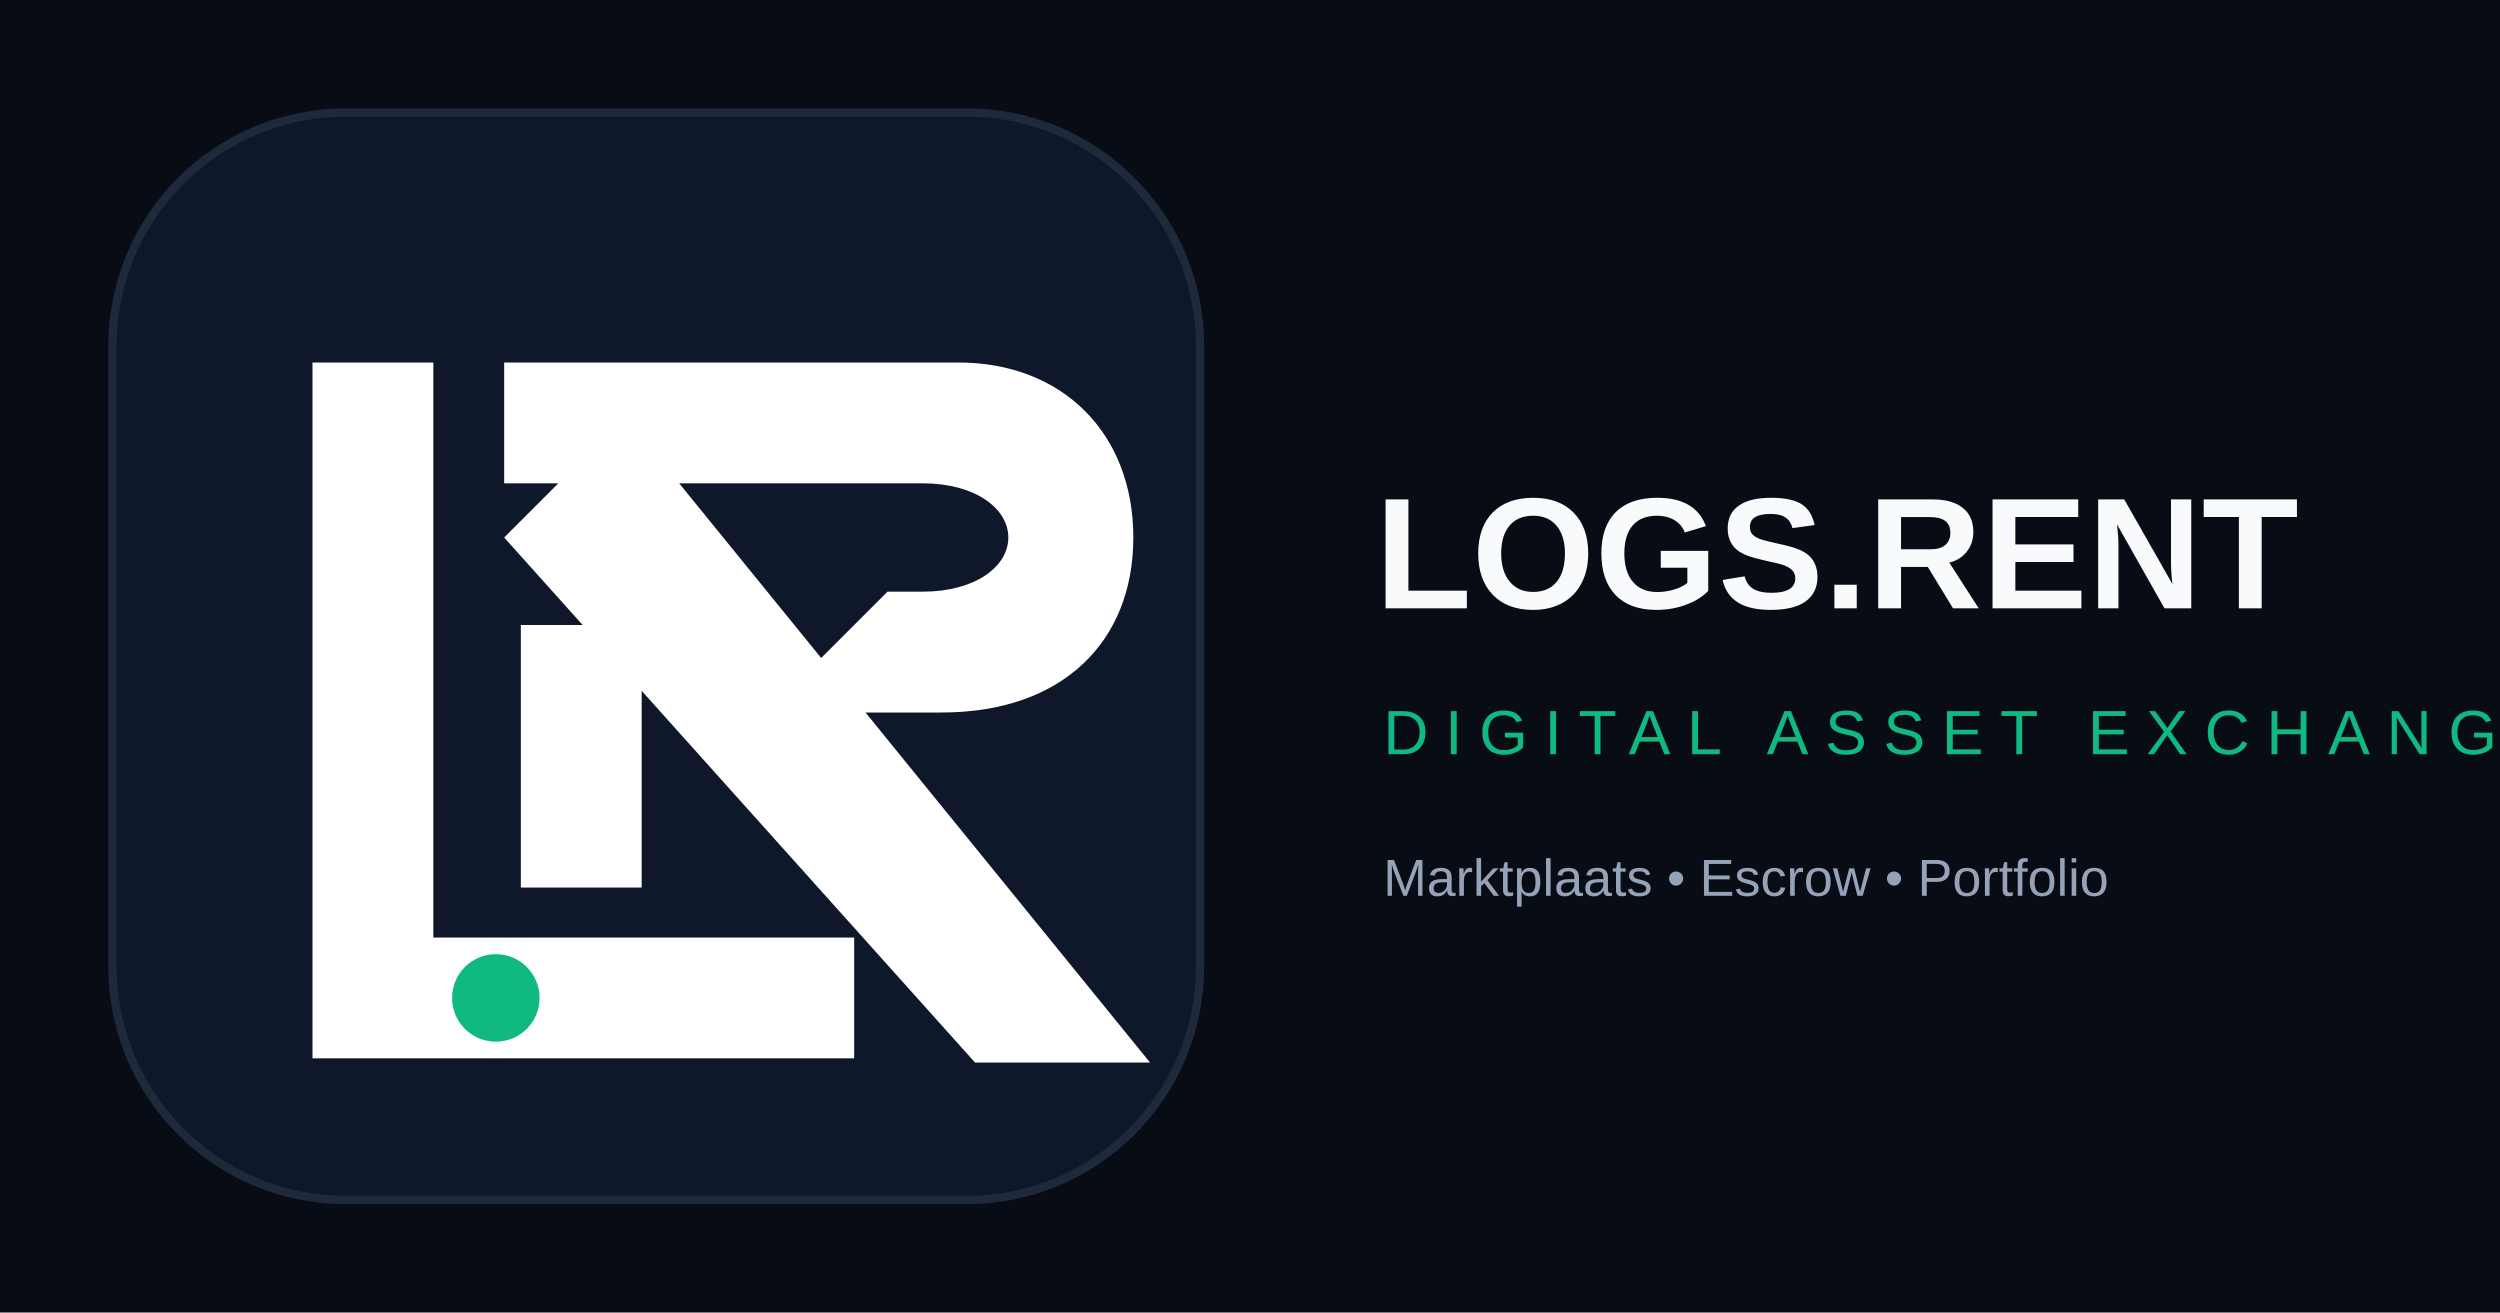
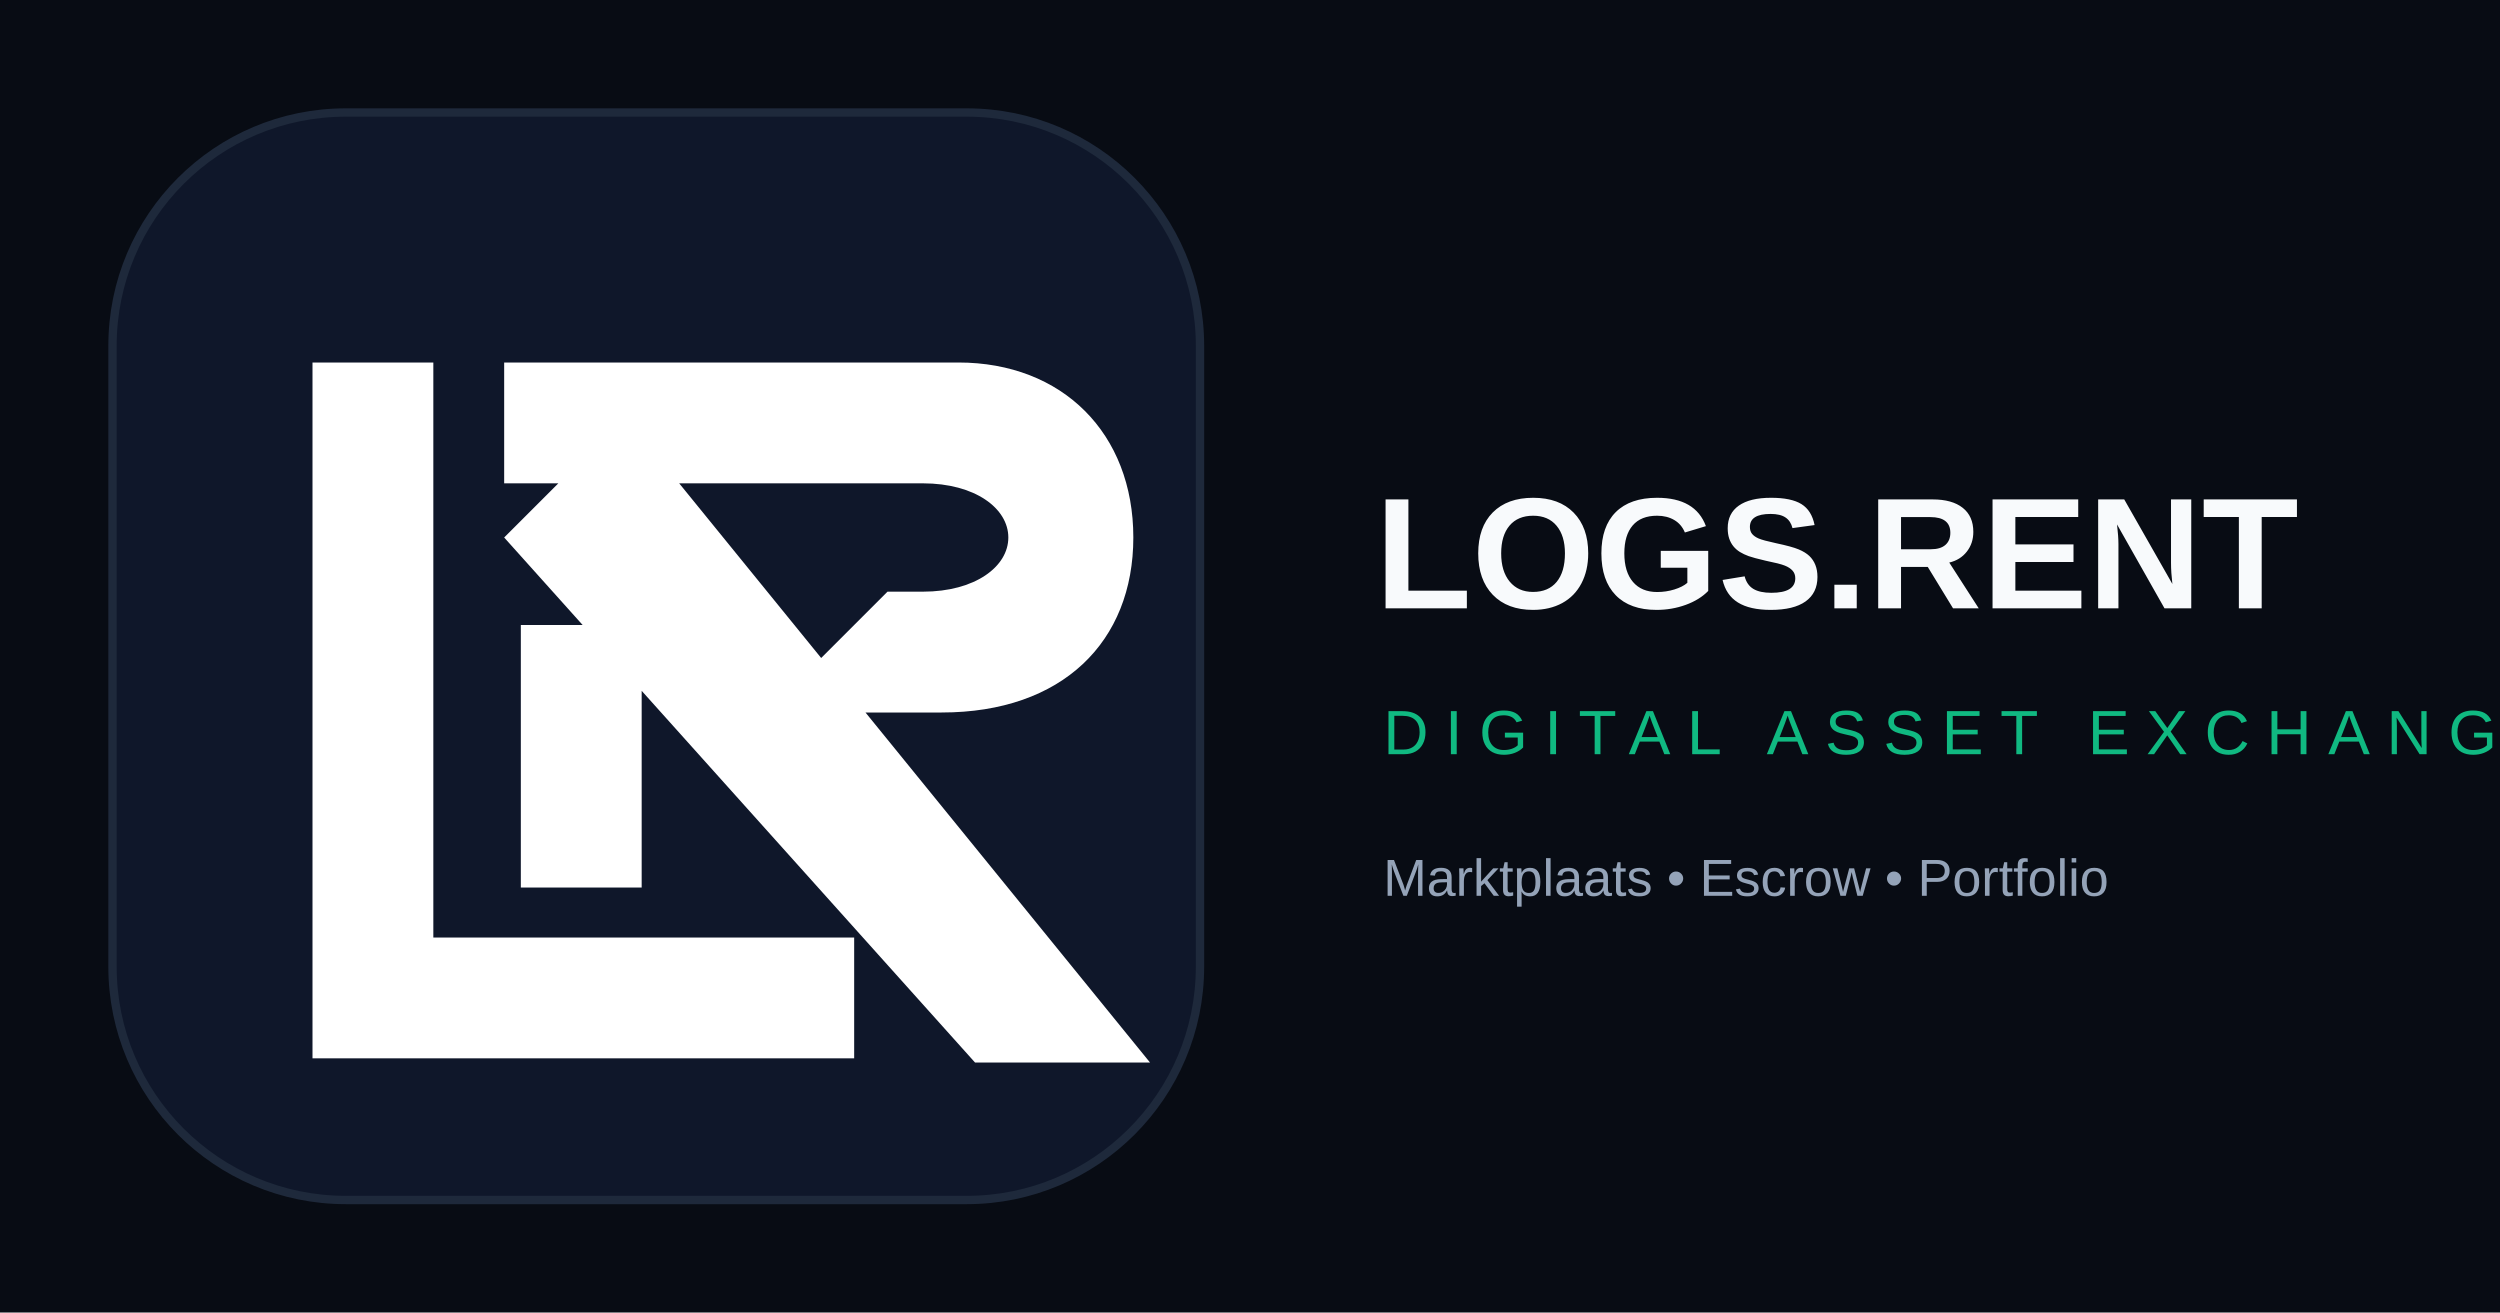
<svg xmlns="http://www.w3.org/2000/svg" width="1200" height="630" viewBox="0 0 1200 630">
  <rect width="1200" height="630" fill="#080C14" />
  <rect x="54" y="54" width="522" height="522" rx="112" fill="#0F172A" stroke="#1E293B" stroke-width="4" />
  <path d="M150 174h58v276h202v58H150zM242 174h218c50 0 84 34 84 84s-34 84-92 84h-84l58-58h17c25 0 41-12 41-26s-16-26-41-26H242zm0 84 58-58 252 310h-84zM250 300h58v126h-58z" fill="#fff" />
-   <circle cx="238" cy="479" r="21" fill="#10B981" />
  <text x="660" y="292" fill="#F8FAFC" font-family="Arial, sans-serif" font-size="76" font-weight="800">LOGS.RENT</text>
  <text x="664" y="362" fill="#10B981" font-family="Arial, sans-serif" font-size="30" letter-spacing="8">DIGITAL ASSET EXCHANGE</text>
  <text x="664" y="430" fill="#94A3B8" font-family="Arial, sans-serif" font-size="25">Marktplaats • Escrow • Portfolio</text>
</svg>
